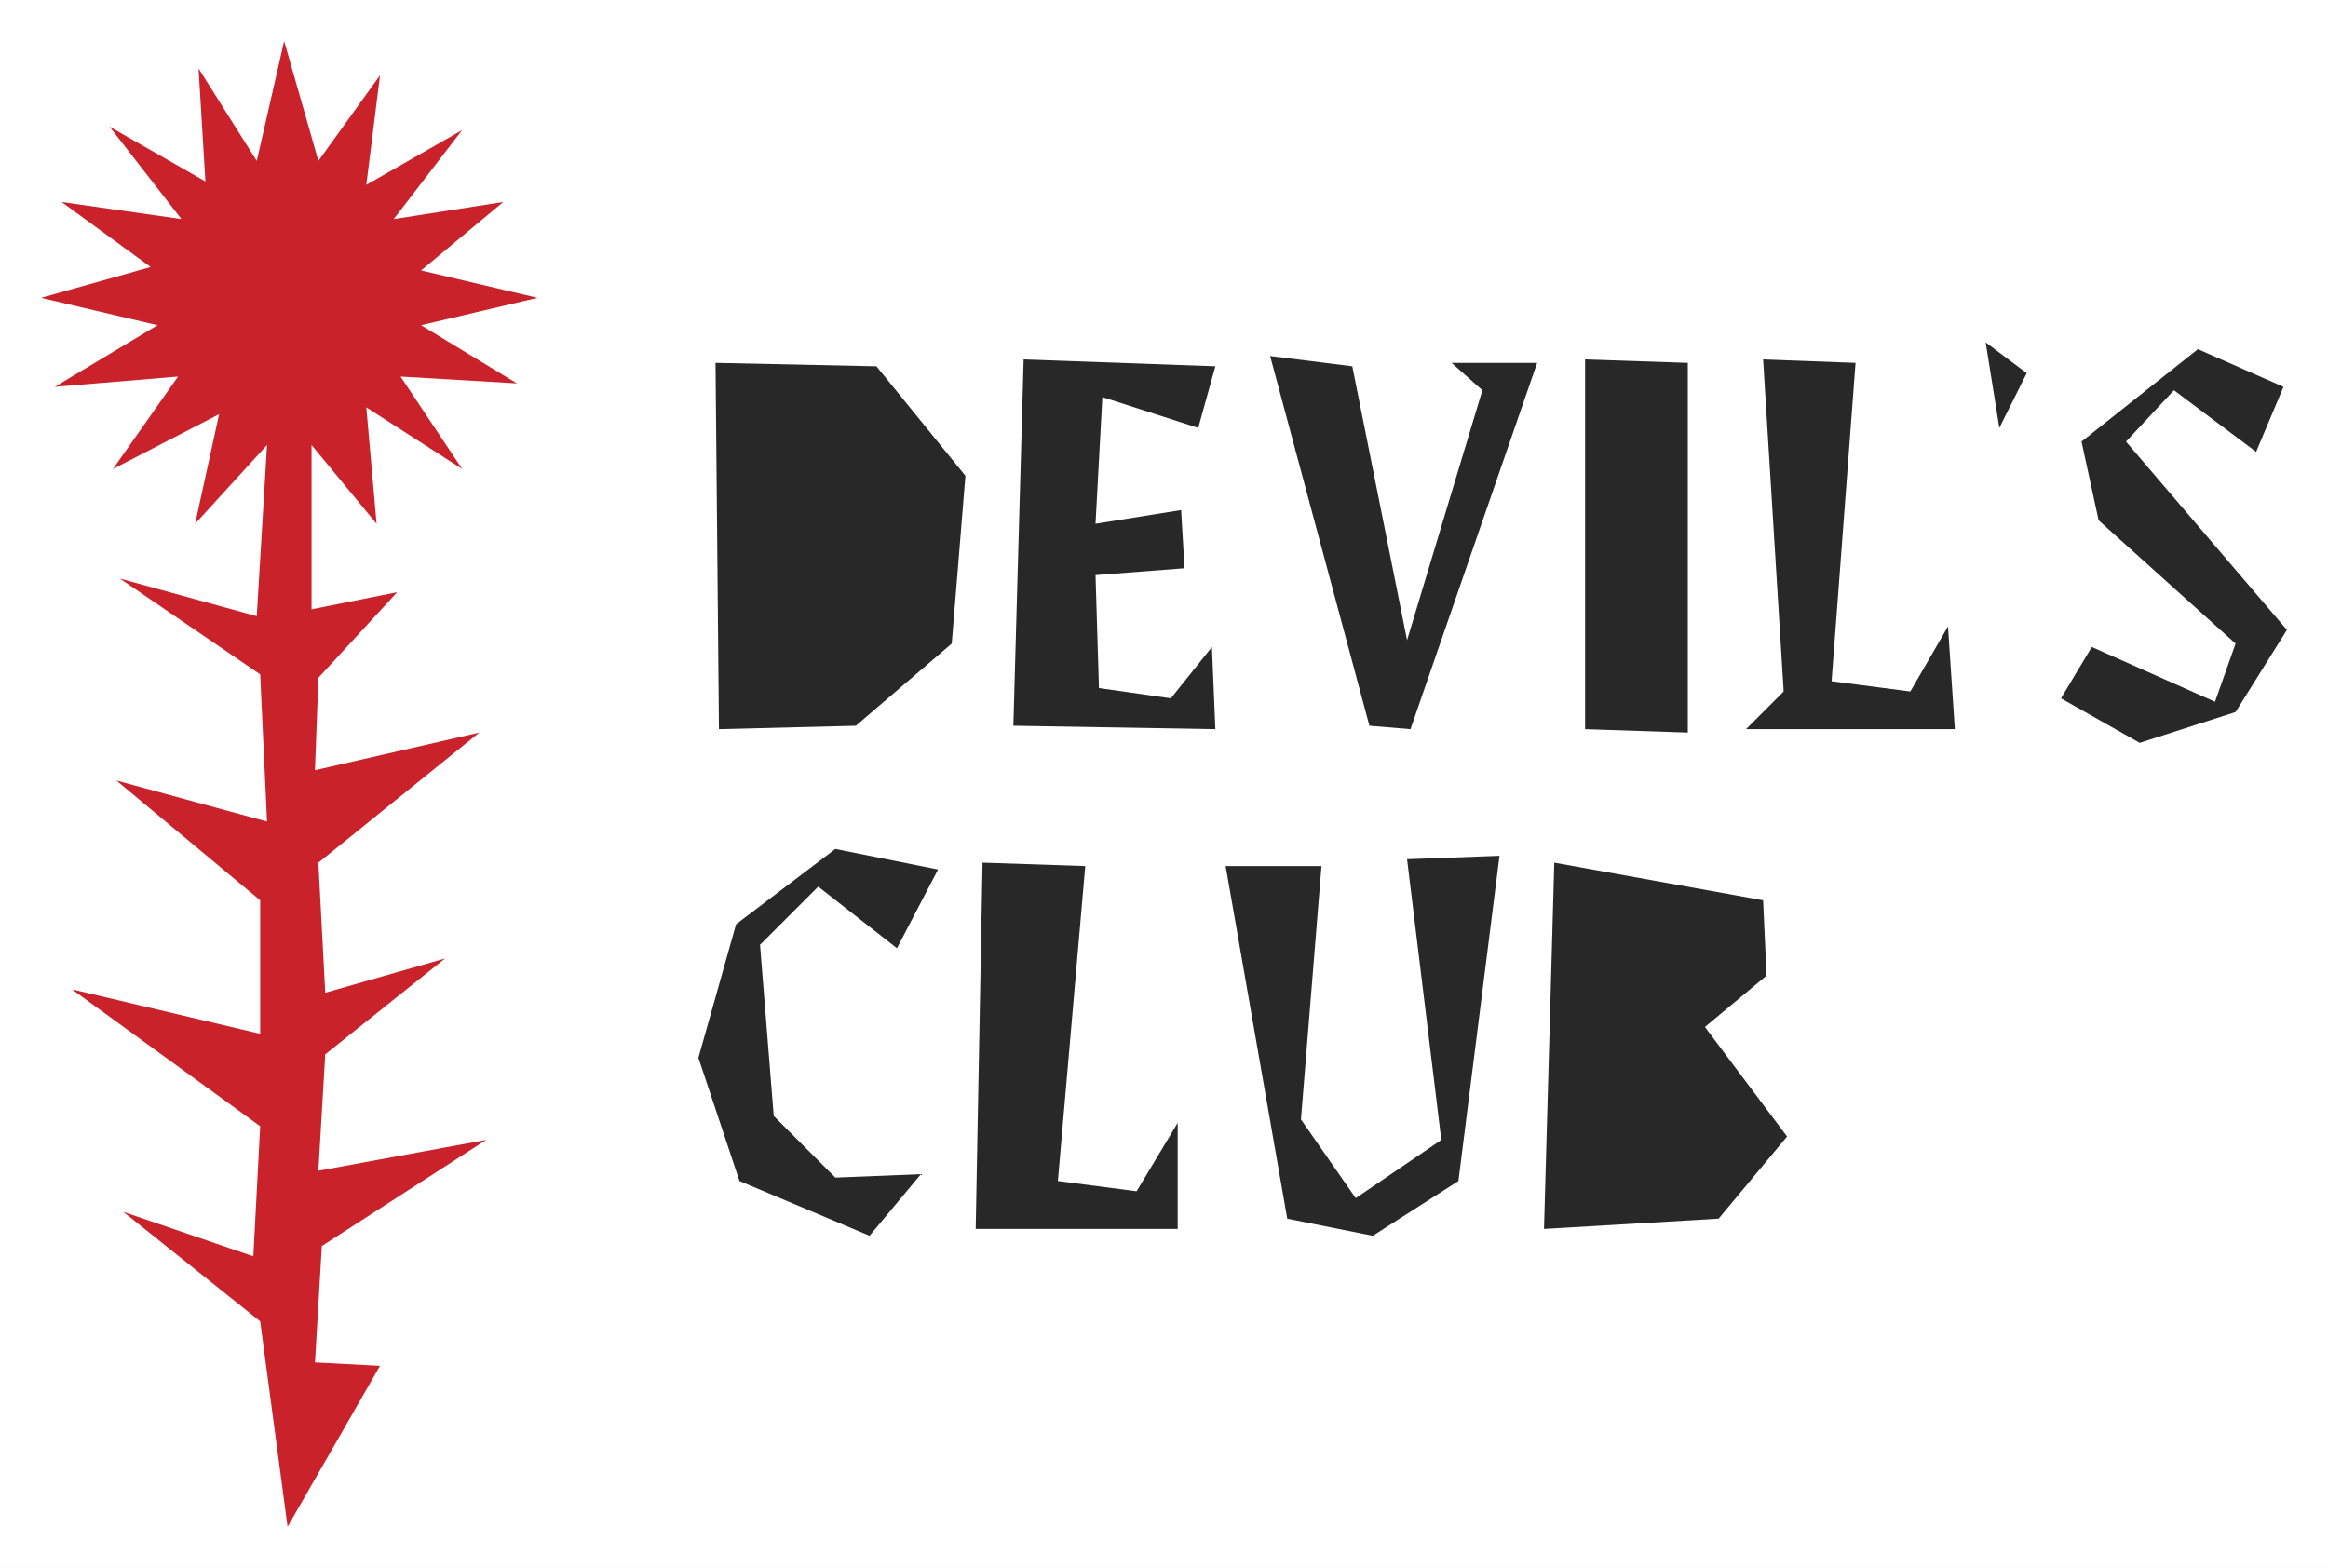
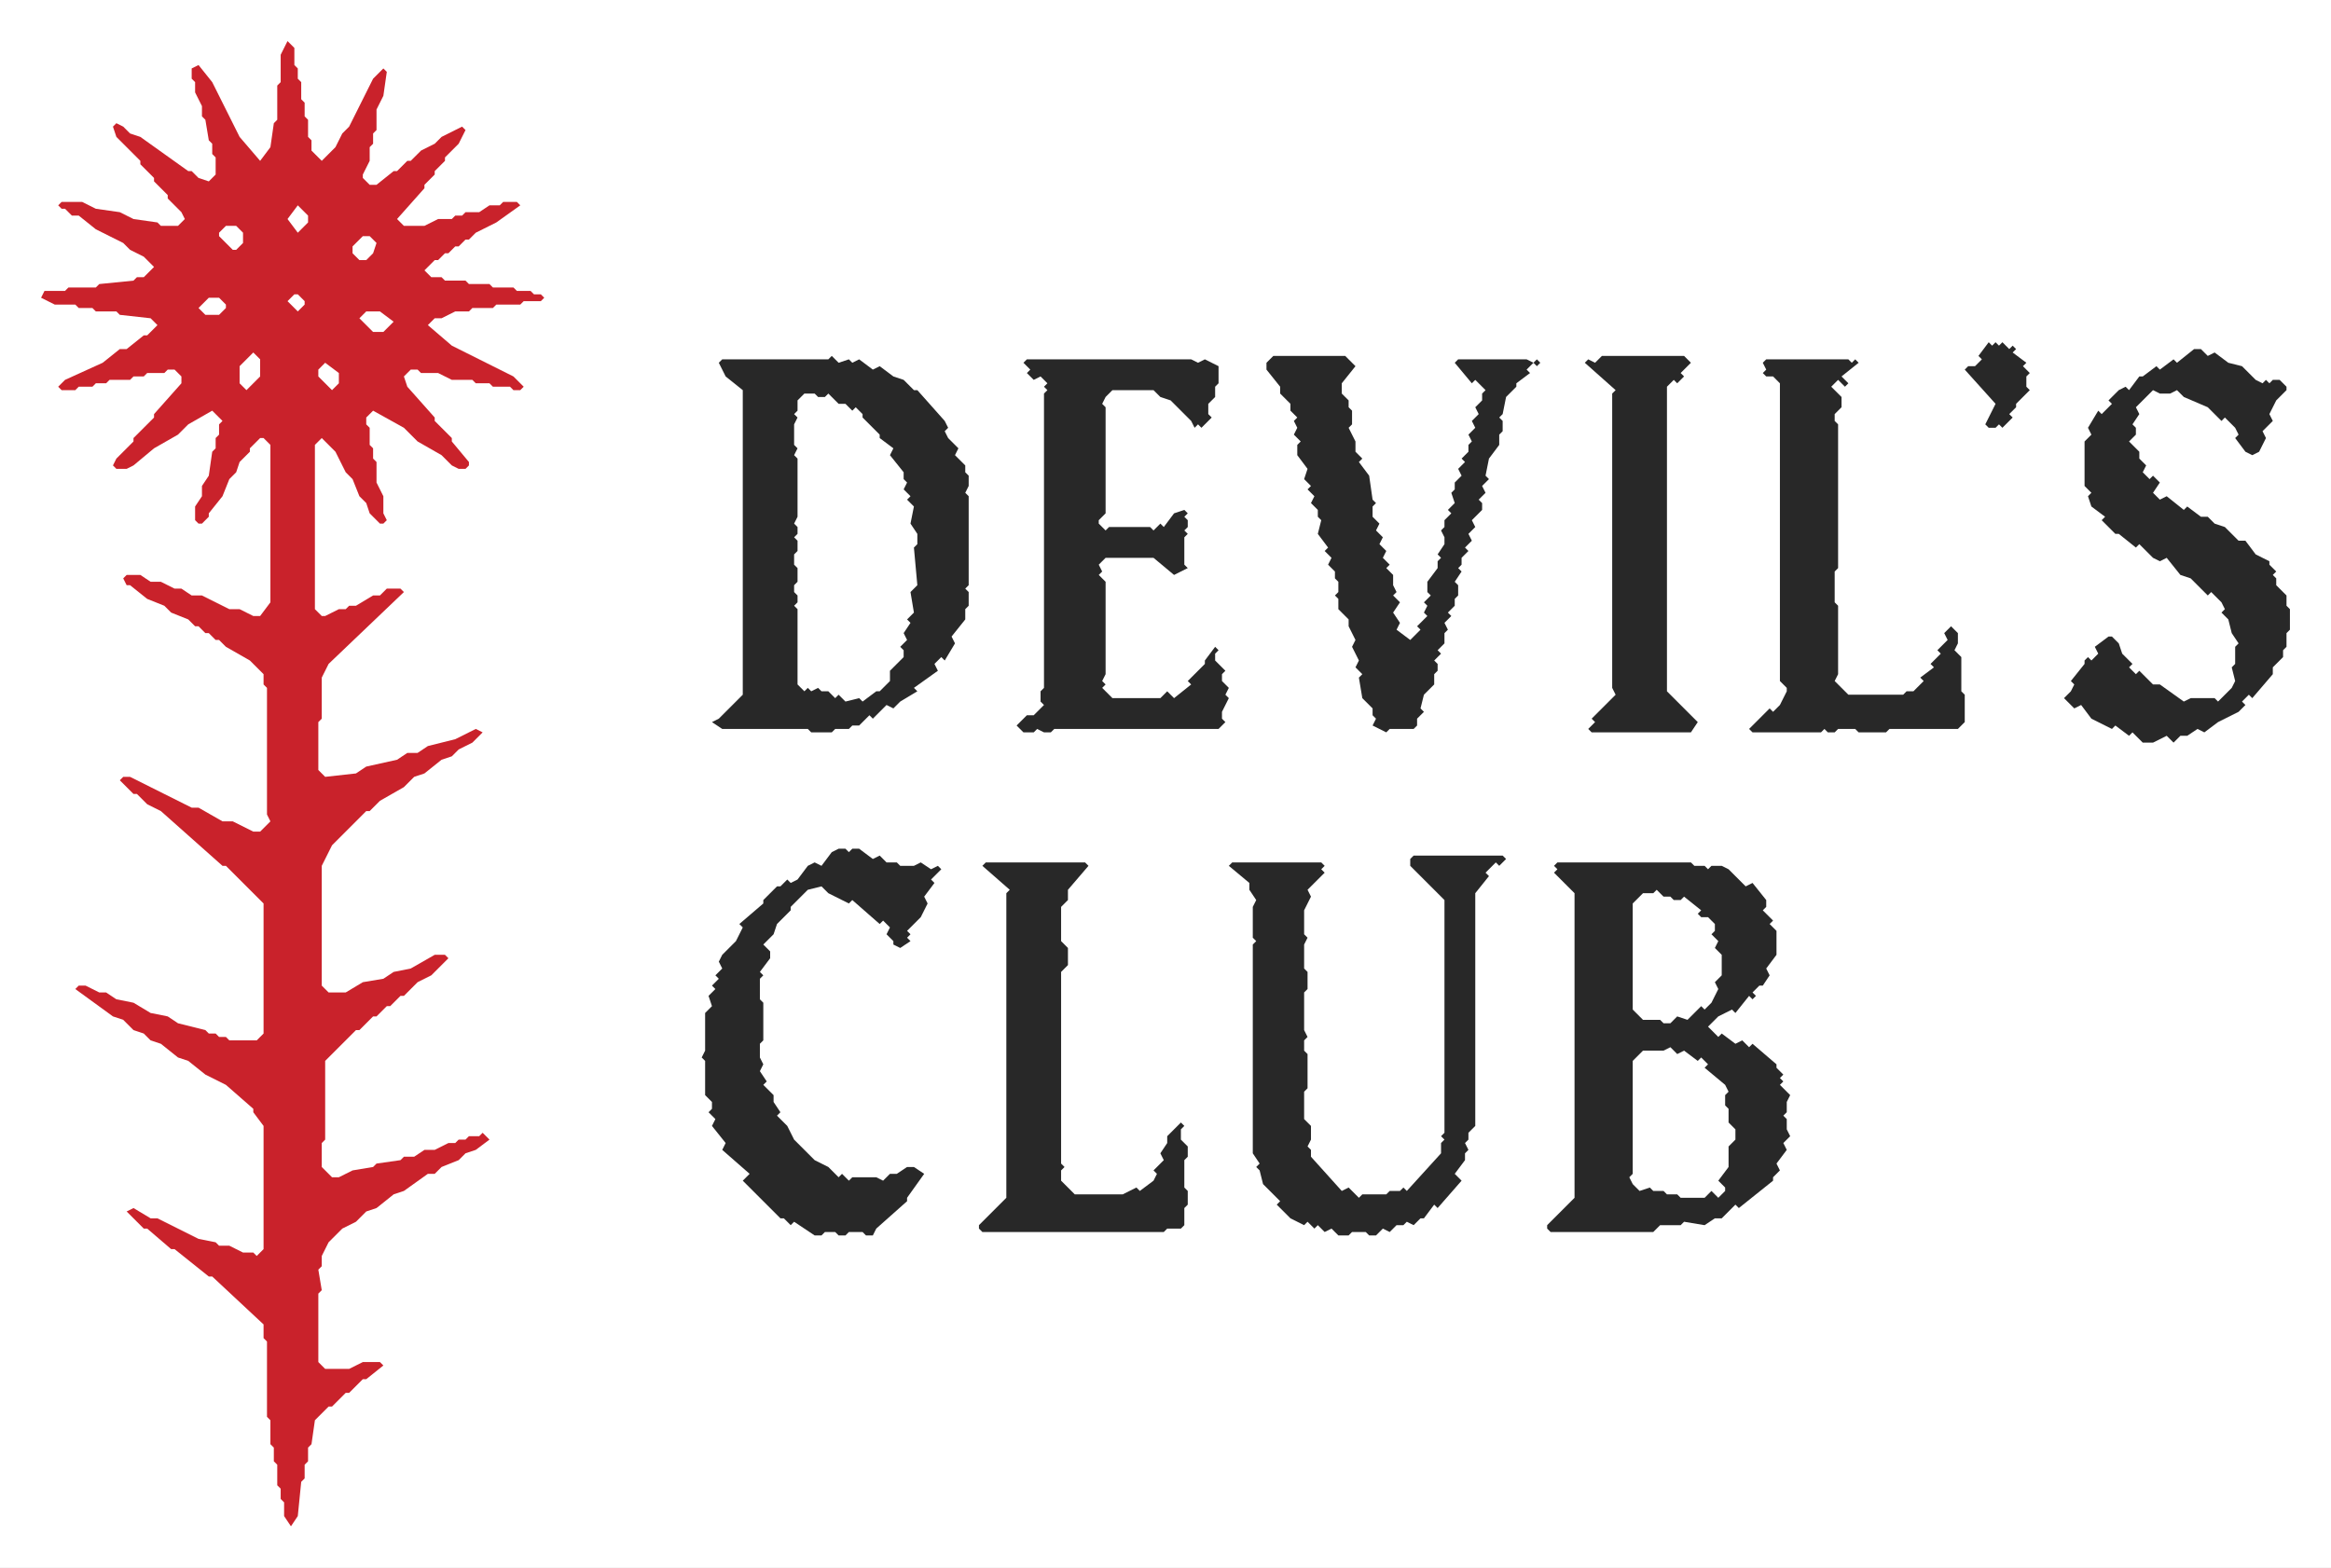
- <svg xmlns="http://www.w3.org/2000/svg" width="680" height="458" viewBox="152 254 680 458" preserveAspectRatio="xMidYMid meet">
-   <rect x="152" y="254" width="680" height="458" fill="#ffffff" />
-   <path fill="#c9222b" d="M 235.00 266.00 L 227.00 301.00 L 210.00 274.00 L 212.00 307.00 L 184.00 291.00 L 205.00 318.00 L 170.00 313.00 L 196.00 332.00 L 164.00 341.00 L 198.00 349.00 L 168.00 367.00 L 204.00 364.00 L 185.00 391.00 L 216.00 375.00 L 209.00 407.00 L 230.00 384.00 L 227.00 434.00 L 187.00 423.00 L 228.00 451.00 L 230.00 494.00 L 186.00 482.00 L 228.00 517.00 L 228.00 556.00 L 173.00 543.00 L 228.00 583.00 L 226.00 621.00 L 188.00 608.00 L 228.00 640.00 L 236.00 700.00 L 263.00 653.00 L 244.00 652.00 L 246.00 618.00 L 294.00 587.00 L 245.00 596.00 L 247.00 562.00 L 282.00 534.00 L 247.00 544.00 L 245.00 506.00 L 292.00 468.00 L 244.00 479.00 L 245.00 452.00 L 268.00 427.00 L 243.00 432.00 L 243.00 384.00 L 262.00 407.00 L 259.00 373.00 L 287.00 391.00 L 269.00 364.00 L 303.00 366.00 L 275.00 349.00 L 309.00 341.00 L 275.00 333.00 L 299.00 313.00 L 267.00 318.00 L 287.00 292.00 L 259.00 308.00 L 263.00 276.00 L 245.00 301.00 Z" />
-   <path fill="#282828" d="M 606.00 506.00 L 603.00 613.00 L 654.00 610.00 L 674.00 586.00 L 650.00 554.00 L 668.00 539.00 L 667.00 517.00 Z" />
-   <path fill="#282828" d="M 439.00 506.00 L 437.00 613.00 L 496.00 613.00 L 496.00 582.00 L 484.00 602.00 L 461.00 599.00 L 469.00 507.00 Z" />
-   <path fill="#282828" d="M 590.00 504.00 L 563.00 505.00 L 573.00 587.00 L 548.00 604.00 L 532.00 581.00 L 538.00 507.00 L 510.00 507.00 L 528.00 610.00 L 553.00 615.00 L 578.00 599.00 Z" />
-   <path fill="#282828" d="M 396.00 502.00 L 367.00 524.00 L 356.00 563.00 L 368.00 599.00 L 406.00 615.00 L 421.00 597.00 L 396.00 598.00 L 378.00 580.00 L 374.00 530.00 L 391.00 513.00 L 414.00 531.00 L 426.00 508.00 Z" />
-   <path fill="#282828" d="M 667.00 359.00 L 673.00 456.00 L 662.00 467.00 L 723.00 467.00 L 721.00 437.00 L 710.00 456.00 L 687.00 453.00 L 694.00 360.00 Z" />
-   <path fill="#282828" d="M 451.00 359.00 L 448.00 466.00 L 507.00 467.00 L 506.00 443.00 L 494.00 458.00 L 473.00 455.00 L 472.00 422.00 L 498.00 420.00 L 497.00 403.00 L 472.00 407.00 L 474.00 370.00 L 502.00 379.00 L 507.00 361.00 Z" />
-   <path fill="#282828" d="M 615.00 359.00 L 615.00 467.00 L 645.00 468.00 L 645.00 360.00 Z" />
-   <path fill="#282828" d="M 523.00 358.00 L 552.00 466.00 L 564.00 467.00 L 601.00 360.00 L 576.00 360.00 L 585.00 368.00 L 563.00 441.00 L 547.00 361.00 Z" />
-   <path fill="#282828" d="M 408.00 361.00 L 361.00 360.00 L 362.00 467.00 L 402.00 466.00 L 430.00 442.00 L 434.00 393.00 Z" />
-   <path fill="#282828" d="M 794.00 356.00 L 760.00 383.00 L 765.00 406.00 L 805.00 442.00 L 799.00 459.00 L 763.00 443.00 L 754.00 458.00 L 777.00 471.00 L 805.00 462.00 L 820.00 438.00 L 773.00 383.00 L 787.00 368.00 L 811.00 386.00 L 819.00 367.00 Z" />
-   <path fill="#282828" d="M 732.00 354.00 L 736.00 379.00 L 744.00 363.00 Z" />
+ <svg xmlns="http://www.w3.org/2000/svg" width="681" height="458" viewBox="151 254 681 458" preserveAspectRatio="xMidYMid meet">
+   <rect x="151" y="254" width="681" height="458" fill="#ffffff" />
+   <path fill="#c9222b" fill-rule="evenodd" d="M 235.00 266.00 L 233.00 270.00 L 233.00 278.00 L 232.00 279.00 L 232.00 289.00 L 231.00 290.00 L 230.00 297.00 L 227.00 301.00 L 221.00 294.00 L 213.00 278.00 L 209.00 273.00 L 207.00 274.00 L 207.00 277.00 L 208.00 278.00 L 208.00 281.00 L 210.00 285.00 L 210.00 288.00 L 211.00 289.00 L 212.00 295.00 L 213.00 296.00 L 213.00 299.00 L 214.00 300.00 L 214.00 305.00 L 212.00 307.00 L 209.00 306.00 L 207.00 304.00 L 206.00 304.00 L 192.00 294.00 L 189.00 293.00 L 187.00 291.00 L 185.00 290.00 L 184.00 291.00 L 185.00 294.00 L 192.00 301.00 L 192.00 302.00 L 196.00 306.00 L 196.00 307.00 L 200.00 311.00 L 200.00 312.00 L 204.00 316.00 L 205.00 318.00 L 203.00 320.00 L 198.00 320.00 L 197.00 319.00 L 190.00 318.00 L 186.00 316.00 L 179.00 315.00 L 175.00 313.00 L 169.00 313.00 L 168.00 314.00 L 169.00 315.00 L 170.00 315.00 L 172.00 317.00 L 174.00 317.00 L 179.00 321.00 L 187.00 325.00 L 189.00 327.00 L 193.00 329.00 L 196.00 332.00 L 193.00 335.00 L 191.00 335.00 L 190.00 336.00 L 180.00 337.00 L 179.00 338.00 L 171.00 338.00 L 170.00 339.00 L 164.00 339.00 L 163.00 341.00 L 167.00 343.00 L 173.00 343.00 L 174.00 344.00 L 178.00 344.00 L 179.00 345.00 L 185.00 345.00 L 186.00 346.00 L 195.00 347.00 L 197.00 349.00 L 194.00 352.00 L 193.00 352.00 L 188.00 356.00 L 186.00 356.00 L 181.00 360.00 L 170.00 365.00 L 168.00 367.00 L 169.00 368.00 L 173.00 368.00 L 174.00 367.00 L 178.00 367.00 L 179.00 366.00 L 182.00 366.00 L 183.00 365.00 L 189.00 365.00 L 190.00 364.00 L 193.00 364.00 L 194.00 363.00 L 199.00 363.00 L 200.00 362.00 L 202.00 362.00 L 204.00 364.00 L 204.00 366.00 L 196.00 375.00 L 196.00 376.00 L 190.00 382.00 L 190.00 383.00 L 185.00 388.00 L 184.00 390.00 L 185.00 391.00 L 188.00 391.00 L 190.00 390.00 L 196.00 385.00 L 203.00 381.00 L 206.00 378.00 L 213.00 374.00 L 216.00 377.00 L 215.00 378.00 L 215.00 381.00 L 214.00 382.00 L 214.00 385.00 L 213.00 386.00 L 212.00 393.00 L 210.00 396.00 L 210.00 399.00 L 208.00 402.00 L 208.00 406.00 L 209.00 407.00 L 210.00 407.00 L 212.00 405.00 L 212.00 404.00 L 216.00 399.00 L 218.00 394.00 L 220.00 392.00 L 221.00 389.00 L 224.00 386.00 L 224.00 385.00 L 227.00 382.00 L 228.00 382.00 L 230.00 384.00 L 230.00 430.00 L 227.00 434.00 L 225.00 434.00 L 221.00 432.00 L 218.00 432.00 L 210.00 428.00 L 207.00 428.00 L 204.00 426.00 L 202.00 426.00 L 198.00 424.00 L 195.00 424.00 L 192.00 422.00 L 188.00 422.00 L 187.00 423.00 L 188.00 425.00 L 189.00 425.00 L 194.00 429.00 L 199.00 431.00 L 201.00 433.00 L 206.00 435.00 L 208.00 437.00 L 209.00 437.00 L 211.00 439.00 L 212.00 439.00 L 214.00 441.00 L 215.00 441.00 L 217.00 443.00 L 224.00 447.00 L 228.00 451.00 L 228.00 454.00 L 229.00 455.00 L 229.00 492.00 L 230.00 494.00 L 227.00 497.00 L 225.00 497.00 L 219.00 494.00 L 216.00 494.00 L 209.00 490.00 L 207.00 490.00 L 189.00 481.00 L 187.00 481.00 L 186.00 482.00 L 190.00 486.00 L 191.00 486.00 L 194.00 489.00 L 198.00 491.00 L 216.00 507.00 L 217.00 507.00 L 228.00 518.00 L 228.00 556.00 L 226.00 558.00 L 218.00 558.00 L 217.00 557.00 L 215.00 557.00 L 214.00 556.00 L 212.00 556.00 L 211.00 555.00 L 203.00 553.00 L 200.00 551.00 L 195.00 550.00 L 190.00 547.00 L 185.00 546.00 L 182.00 544.00 L 180.00 544.00 L 176.00 542.00 L 174.00 542.00 L 173.00 543.00 L 184.00 551.00 L 187.00 552.00 L 190.00 555.00 L 193.00 556.00 L 195.00 558.00 L 198.00 559.00 L 203.00 563.00 L 206.00 564.00 L 211.00 568.00 L 217.00 571.00 L 225.00 578.00 L 225.00 579.00 L 228.00 583.00 L 228.00 619.00 L 226.00 621.00 L 225.00 620.00 L 222.00 620.00 L 218.00 618.00 L 215.00 618.00 L 214.00 617.00 L 209.00 616.00 L 197.00 610.00 L 195.00 610.00 L 190.00 607.00 L 188.00 608.00 L 193.00 613.00 L 194.00 613.00 L 201.00 619.00 L 202.00 619.00 L 212.00 627.00 L 213.00 627.00 L 228.00 641.00 L 228.00 645.00 L 229.00 646.00 L 229.00 668.00 L 230.00 669.00 L 230.00 676.00 L 231.00 677.00 L 231.00 681.00 L 232.00 682.00 L 232.00 688.00 L 233.00 689.00 L 233.00 692.00 L 234.00 693.00 L 234.00 697.00 L 236.00 700.00 L 238.00 697.00 L 239.00 687.00 L 240.00 686.00 L 240.00 682.00 L 241.00 681.00 L 241.00 677.00 L 242.00 676.00 L 243.00 669.00 L 247.00 665.00 L 248.00 665.00 L 252.00 661.00 L 253.00 661.00 L 257.00 657.00 L 258.00 657.00 L 263.00 653.00 L 262.00 652.00 L 257.00 652.00 L 253.00 654.00 L 246.00 654.00 L 244.00 652.00 L 244.00 632.00 L 245.00 631.00 L 244.00 625.00 L 245.00 624.00 L 245.00 621.00 L 247.00 617.00 L 251.00 613.00 L 255.00 611.00 L 258.00 608.00 L 261.00 607.00 L 266.00 603.00 L 269.00 602.00 L 276.00 597.00 L 278.00 597.00 L 280.00 595.00 L 285.00 593.00 L 287.00 591.00 L 290.00 590.00 L 294.00 587.00 L 292.00 585.00 L 291.00 586.00 L 288.00 586.00 L 287.00 587.00 L 285.00 587.00 L 284.00 588.00 L 282.00 588.00 L 278.00 590.00 L 275.00 590.00 L 272.00 592.00 L 269.00 592.00 L 268.00 593.00 L 261.00 594.00 L 260.00 595.00 L 254.00 596.00 L 250.00 598.00 L 248.00 598.00 L 245.00 595.00 L 245.00 588.00 L 246.00 587.00 L 246.00 564.00 L 255.00 555.00 L 256.00 555.00 L 260.00 551.00 L 261.00 551.00 L 264.00 548.00 L 265.00 548.00 L 268.00 545.00 L 269.00 545.00 L 273.00 541.00 L 277.00 539.00 L 282.00 534.00 L 281.00 533.00 L 278.00 533.00 L 271.00 537.00 L 266.00 538.00 L 263.00 540.00 L 257.00 541.00 L 252.00 544.00 L 247.00 544.00 L 245.00 542.00 L 245.00 507.00 L 248.00 501.00 L 258.00 491.00 L 259.00 491.00 L 262.00 488.00 L 269.00 484.00 L 272.00 481.00 L 275.00 480.00 L 280.00 476.00 L 283.00 475.00 L 285.00 473.00 L 289.00 471.00 L 292.00 468.00 L 290.00 467.00 L 284.00 470.00 L 276.00 472.00 L 273.00 474.00 L 270.00 474.00 L 267.00 476.00 L 258.00 478.00 L 255.00 480.00 L 246.00 481.00 L 244.00 479.00 L 244.00 465.00 L 245.00 464.00 L 245.00 452.00 L 247.00 448.00 L 269.00 427.00 L 268.00 426.00 L 264.00 426.00 L 262.00 428.00 L 260.00 428.00 L 255.00 431.00 L 253.00 431.00 L 252.00 432.00 L 250.00 432.00 L 246.00 434.00 L 245.00 434.00 L 243.00 432.00 L 243.00 384.00 L 245.00 382.00 L 249.00 386.00 L 252.00 392.00 L 254.00 394.00 L 256.00 399.00 L 258.00 401.00 L 259.00 404.00 L 262.00 407.00 L 263.00 407.00 L 264.00 406.00 L 263.00 404.00 L 263.00 399.00 L 261.00 395.00 L 261.00 389.00 L 260.00 388.00 L 260.00 385.00 L 259.00 384.00 L 259.00 379.00 L 258.00 378.00 L 258.00 376.00 L 260.00 374.00 L 269.00 379.00 L 273.00 383.00 L 280.00 387.00 L 283.00 390.00 L 285.00 391.00 L 287.00 391.00 L 288.00 390.00 L 288.00 389.00 L 283.00 383.00 L 283.00 382.00 L 278.00 377.00 L 278.00 376.00 L 270.00 367.00 L 269.00 364.00 L 271.00 362.00 L 273.00 362.00 L 274.00 363.00 L 279.00 363.00 L 283.00 365.00 L 289.00 365.00 L 290.00 366.00 L 294.00 366.00 L 295.00 367.00 L 300.00 367.00 L 301.00 368.00 L 303.00 368.00 L 304.00 367.00 L 301.00 364.00 L 283.00 355.00 L 276.00 349.00 L 278.00 347.00 L 280.00 347.00 L 284.00 345.00 L 288.00 345.00 L 289.00 344.00 L 295.00 344.00 L 296.00 343.00 L 303.00 343.00 L 304.00 342.00 L 309.00 342.00 L 310.00 341.00 L 309.00 340.00 L 307.00 340.00 L 306.00 339.00 L 302.00 339.00 L 301.00 338.00 L 295.00 338.00 L 294.00 337.00 L 288.00 337.00 L 287.00 336.00 L 281.00 336.00 L 280.00 335.00 L 277.00 335.00 L 275.00 333.00 L 278.00 330.00 L 279.00 330.00 L 281.00 328.00 L 282.00 328.00 L 284.00 326.00 L 285.00 326.00 L 287.00 324.00 L 288.00 324.00 L 290.00 322.00 L 296.00 319.00 L 303.00 314.00 L 302.00 313.00 L 298.00 313.00 L 297.00 314.00 L 294.00 314.00 L 291.00 316.00 L 287.00 316.00 L 286.00 317.00 L 284.00 317.00 L 283.00 318.00 L 279.00 318.00 L 275.00 320.00 L 269.00 320.00 L 267.00 318.00 L 275.00 309.00 L 275.00 308.00 L 278.00 305.00 L 278.00 304.00 L 281.00 301.00 L 281.00 300.00 L 285.00 296.00 L 287.00 292.00 L 286.00 291.00 L 280.00 294.00 L 278.00 296.00 L 274.00 298.00 L 271.00 301.00 L 270.00 301.00 L 267.00 304.00 L 266.00 304.00 L 261.00 308.00 L 259.00 308.00 L 257.00 306.00 L 257.00 305.00 L 259.00 301.00 L 259.00 297.00 L 260.00 296.00 L 260.00 293.00 L 261.00 292.00 L 261.00 286.00 L 263.00 282.00 L 264.00 275.00 L 263.00 274.00 L 260.00 277.00 L 253.00 291.00 L 251.00 293.00 L 249.00 297.00 L 245.00 301.00 L 242.00 298.00 L 242.00 295.00 L 241.00 294.00 L 241.00 289.00 L 240.00 288.00 L 240.00 284.00 L 239.00 283.00 L 239.00 278.00 L 238.00 277.00 L 238.00 274.00 L 237.00 273.00 L 237.00 268.00 Z M 246.00 360.00 L 250.00 363.00 L 250.00 366.00 L 248.00 368.00 L 244.00 364.00 L 244.00 362.00 Z M 225.00 357.00 L 227.00 359.00 L 227.00 364.00 L 223.00 368.00 L 221.00 366.00 L 221.00 361.00 Z M 256.00 347.00 L 258.00 345.00 L 262.00 345.00 L 266.00 348.00 L 263.00 351.00 L 260.00 351.00 Z M 209.00 344.00 L 212.00 341.00 L 215.00 341.00 L 217.00 343.00 L 217.00 344.00 L 215.00 346.00 L 211.00 346.00 Z M 237.00 340.00 L 238.00 340.00 L 240.00 342.00 L 240.00 343.00 L 238.00 345.00 L 235.00 342.00 Z M 257.00 323.00 L 259.00 323.00 L 261.00 325.00 L 260.00 328.00 L 258.00 330.00 L 256.00 330.00 L 254.00 328.00 L 254.00 326.00 Z M 217.00 320.00 L 220.00 320.00 L 222.00 322.00 L 222.00 325.00 L 220.00 327.00 L 219.00 327.00 L 215.00 323.00 L 215.00 322.00 Z M 238.00 314.00 L 241.00 317.00 L 241.00 319.00 L 238.00 322.00 L 235.00 318.00 Z" />
+   <path fill="#282828" fill-rule="evenodd" d="M 606.00 506.00 L 605.00 507.00 L 606.00 508.00 L 605.00 509.00 L 611.00 515.00 L 611.00 604.00 L 603.00 612.00 L 603.00 613.00 L 604.00 614.00 L 634.00 614.00 L 636.00 612.00 L 642.00 612.00 L 643.00 611.00 L 649.00 612.00 L 652.00 610.00 L 654.00 610.00 L 658.00 606.00 L 659.00 607.00 L 669.00 599.00 L 669.00 598.00 L 671.00 596.00 L 670.00 594.00 L 673.00 590.00 L 672.00 588.00 L 674.00 586.00 L 673.00 584.00 L 673.00 581.00 L 672.00 580.00 L 673.00 579.00 L 673.00 576.00 L 674.00 574.00 L 671.00 571.00 L 672.00 570.00 L 671.00 569.00 L 672.00 568.00 L 670.00 566.00 L 670.00 565.00 L 663.00 559.00 L 662.00 560.00 L 660.00 558.00 L 658.00 559.00 L 654.00 556.00 L 653.00 557.00 L 650.00 554.00 L 653.00 551.00 L 657.00 549.00 L 658.00 550.00 L 662.00 545.00 L 663.00 546.00 L 664.00 545.00 L 663.00 544.00 L 665.00 542.00 L 666.00 542.00 L 668.00 539.00 L 667.00 537.00 L 670.00 533.00 L 670.00 526.00 L 668.00 524.00 L 669.00 523.00 L 666.00 520.00 L 667.00 519.00 L 667.00 517.00 L 663.00 512.00 L 661.00 513.00 L 656.00 508.00 L 654.00 507.00 L 651.00 507.00 L 650.00 508.00 L 649.00 507.00 L 646.00 507.00 L 645.00 506.00 Z M 631.00 561.00 L 637.00 561.00 L 639.00 560.00 L 641.00 562.00 L 643.00 561.00 L 647.00 564.00 L 648.00 563.00 L 650.00 565.00 L 649.00 566.00 L 655.00 571.00 L 656.00 573.00 L 655.00 574.00 L 655.00 577.00 L 656.00 578.00 L 656.00 582.00 L 658.00 584.00 L 658.00 587.00 L 656.00 589.00 L 656.00 595.00 L 653.00 599.00 L 655.00 601.00 L 655.00 602.00 L 653.00 604.00 L 651.00 602.00 L 649.00 604.00 L 642.00 604.00 L 641.00 603.00 L 638.00 603.00 L 637.00 602.00 L 634.00 602.00 L 633.00 601.00 L 630.00 602.00 L 628.00 600.00 L 627.00 598.00 L 628.00 597.00 L 628.00 564.00 Z M 631.00 515.00 L 634.00 515.00 L 635.00 514.00 L 637.00 516.00 L 639.00 516.00 L 640.00 517.00 L 642.00 517.00 L 643.00 516.00 L 648.00 520.00 L 647.00 521.00 L 648.00 522.00 L 650.00 522.00 L 652.00 524.00 L 652.00 526.00 L 651.00 527.00 L 653.00 529.00 L 652.00 531.00 L 654.00 533.00 L 654.00 539.00 L 652.00 541.00 L 653.00 543.00 L 651.00 547.00 L 649.00 549.00 L 648.00 548.00 L 644.00 552.00 L 641.00 551.00 L 639.00 553.00 L 637.00 553.00 L 636.00 552.00 L 631.00 552.00 L 628.00 549.00 L 628.00 518.00 Z M 439.00 506.00 L 438.00 507.00 L 446.00 514.00 L 445.00 515.00 L 445.00 604.00 L 437.00 612.00 L 437.00 613.00 L 438.00 614.00 L 491.00 614.00 L 492.00 613.00 L 496.00 613.00 L 497.00 612.00 L 497.00 607.00 L 498.00 606.00 L 498.00 602.00 L 497.00 601.00 L 497.00 593.00 L 498.00 592.00 L 498.00 589.00 L 496.00 587.00 L 496.00 584.00 L 497.00 583.00 L 496.00 582.00 L 492.00 586.00 L 492.00 588.00 L 490.00 591.00 L 491.00 593.00 L 488.00 596.00 L 489.00 597.00 L 488.00 599.00 L 484.00 602.00 L 483.00 601.00 L 479.00 603.00 L 465.00 603.00 L 461.00 599.00 L 461.00 596.00 L 462.00 595.00 L 461.00 594.00 L 461.00 538.00 L 463.00 536.00 L 463.00 531.00 L 461.00 529.00 L 461.00 519.00 L 463.00 517.00 L 463.00 514.00 L 469.00 507.00 L 468.00 506.00 Z M 590.00 504.00 L 564.00 504.00 L 563.00 505.00 L 563.00 507.00 L 573.00 517.00 L 573.00 585.00 L 572.00 586.00 L 573.00 587.00 L 572.00 588.00 L 572.00 591.00 L 562.00 602.00 L 561.00 601.00 L 560.00 602.00 L 557.00 602.00 L 556.00 603.00 L 549.00 603.00 L 548.00 604.00 L 545.00 601.00 L 543.00 602.00 L 534.00 592.00 L 534.00 590.00 L 533.00 589.00 L 534.00 587.00 L 534.00 583.00 L 532.00 581.00 L 532.00 573.00 L 533.00 572.00 L 533.00 562.00 L 532.00 561.00 L 532.00 558.00 L 533.00 557.00 L 532.00 555.00 L 532.00 544.00 L 533.00 543.00 L 533.00 538.00 L 532.00 537.00 L 532.00 530.00 L 533.00 528.00 L 532.00 527.00 L 532.00 520.00 L 534.00 516.00 L 533.00 514.00 L 538.00 509.00 L 537.00 508.00 L 538.00 507.00 L 537.00 506.00 L 511.00 506.00 L 510.00 507.00 L 516.00 512.00 L 516.00 514.00 L 518.00 517.00 L 517.00 519.00 L 517.00 528.00 L 518.00 529.00 L 517.00 530.00 L 517.00 591.00 L 519.00 594.00 L 518.00 595.00 L 519.00 596.00 L 520.00 600.00 L 525.00 605.00 L 524.00 606.00 L 528.00 610.00 L 532.00 612.00 L 533.00 611.00 L 535.00 613.00 L 536.00 612.00 L 538.00 614.00 L 540.00 613.00 L 542.00 615.00 L 545.00 615.00 L 546.00 614.00 L 550.00 614.00 L 551.00 615.00 L 553.00 615.00 L 555.00 613.00 L 557.00 614.00 L 559.00 612.00 L 561.00 612.00 L 562.00 611.00 L 564.00 612.00 L 566.00 610.00 L 567.00 610.00 L 570.00 606.00 L 571.00 607.00 L 578.00 599.00 L 576.00 597.00 L 579.00 593.00 L 579.00 591.00 L 580.00 590.00 L 579.00 588.00 L 580.00 587.00 L 580.00 585.00 L 582.00 583.00 L 582.00 515.00 L 586.00 510.00 L 585.00 509.00 L 588.00 506.00 L 589.00 507.00 L 591.00 505.00 Z M 396.00 502.00 L 394.00 503.00 L 391.00 507.00 L 389.00 506.00 L 387.00 507.00 L 384.00 511.00 L 382.00 512.00 L 381.00 511.00 L 379.00 513.00 L 378.00 513.00 L 374.00 517.00 L 374.00 518.00 L 367.00 524.00 L 368.00 525.00 L 366.00 529.00 L 362.00 533.00 L 361.00 535.00 L 362.00 537.00 L 360.00 539.00 L 361.00 540.00 L 359.00 542.00 L 360.00 543.00 L 358.00 545.00 L 359.00 548.00 L 357.00 550.00 L 357.00 561.00 L 356.00 563.00 L 357.00 564.00 L 357.00 574.00 L 359.00 576.00 L 359.00 578.00 L 358.00 579.00 L 360.00 581.00 L 359.00 583.00 L 363.00 588.00 L 362.00 590.00 L 370.00 597.00 L 368.00 599.00 L 379.00 610.00 L 380.00 610.00 L 382.00 612.00 L 383.00 611.00 L 389.00 615.00 L 391.00 615.00 L 392.00 614.00 L 395.00 614.00 L 396.00 615.00 L 398.00 615.00 L 399.00 614.00 L 403.00 614.00 L 404.00 615.00 L 406.00 615.00 L 407.00 613.00 L 416.00 605.00 L 416.00 604.00 L 421.00 597.00 L 418.00 595.00 L 416.00 595.00 L 413.00 597.00 L 411.00 597.00 L 409.00 599.00 L 407.00 598.00 L 400.00 598.00 L 399.00 599.00 L 397.00 597.00 L 396.00 598.00 L 393.00 595.00 L 389.00 593.00 L 383.00 587.00 L 381.00 583.00 L 378.00 580.00 L 379.00 579.00 L 377.00 576.00 L 377.00 574.00 L 374.00 571.00 L 375.00 570.00 L 373.00 567.00 L 374.00 565.00 L 373.00 563.00 L 373.00 559.00 L 374.00 558.00 L 374.00 547.00 L 373.00 546.00 L 373.00 540.00 L 374.00 539.00 L 373.00 538.00 L 376.00 534.00 L 376.00 532.00 L 374.00 530.00 L 377.00 527.00 L 378.00 524.00 L 382.00 520.00 L 382.00 519.00 L 387.00 514.00 L 391.00 513.00 L 393.00 515.00 L 399.00 518.00 L 400.00 517.00 L 408.00 524.00 L 409.00 523.00 L 411.00 525.00 L 410.00 527.00 L 412.00 529.00 L 412.00 530.00 L 414.00 531.00 L 417.00 529.00 L 416.00 528.00 L 417.00 527.00 L 416.00 526.00 L 420.00 522.00 L 422.00 518.00 L 421.00 516.00 L 424.00 512.00 L 423.00 511.00 L 426.00 508.00 L 425.00 507.00 L 423.00 508.00 L 420.00 506.00 L 418.00 507.00 L 414.00 507.00 L 413.00 506.00 L 410.00 506.00 L 408.00 504.00 L 406.00 505.00 L 402.00 502.00 L 400.00 502.00 L 399.00 503.00 L 398.00 502.00 Z M 667.00 359.00 L 666.00 360.00 L 667.00 362.00 L 666.00 363.00 L 667.00 364.00 L 669.00 364.00 L 671.00 366.00 L 671.00 453.00 L 673.00 455.00 L 673.00 456.00 L 671.00 460.00 L 669.00 462.00 L 668.00 461.00 L 662.00 467.00 L 663.00 468.00 L 683.00 468.00 L 684.00 467.00 L 685.00 468.00 L 687.00 468.00 L 688.00 467.00 L 693.00 467.00 L 694.00 468.00 L 702.00 468.00 L 703.00 467.00 L 723.00 467.00 L 725.00 465.00 L 725.00 457.00 L 724.00 456.00 L 724.00 446.00 L 722.00 444.00 L 723.00 442.00 L 723.00 439.00 L 721.00 437.00 L 719.00 439.00 L 720.00 441.00 L 717.00 444.00 L 718.00 445.00 L 715.00 448.00 L 716.00 449.00 L 712.00 452.00 L 713.00 453.00 L 710.00 456.00 L 708.00 456.00 L 707.00 457.00 L 691.00 457.00 L 687.00 453.00 L 688.00 451.00 L 688.00 431.00 L 687.00 430.00 L 687.00 421.00 L 688.00 420.00 L 688.00 378.00 L 687.00 377.00 L 687.00 375.00 L 689.00 373.00 L 689.00 370.00 L 686.00 367.00 L 688.00 365.00 L 690.00 367.00 L 691.00 366.00 L 689.00 364.00 L 694.00 360.00 L 693.00 359.00 L 692.00 360.00 L 691.00 359.00 Z M 451.00 359.00 L 450.00 360.00 L 452.00 362.00 L 451.00 363.00 L 453.00 365.00 L 455.00 364.00 L 457.00 366.00 L 456.00 367.00 L 457.00 368.00 L 456.00 369.00 L 456.00 455.00 L 455.00 456.00 L 455.00 459.00 L 456.00 460.00 L 453.00 463.00 L 451.00 463.00 L 448.00 466.00 L 450.00 468.00 L 453.00 468.00 L 454.00 467.00 L 456.00 468.00 L 458.00 468.00 L 459.00 467.00 L 507.00 467.00 L 509.00 465.00 L 508.00 464.00 L 508.00 462.00 L 510.00 458.00 L 509.00 457.00 L 510.00 455.00 L 508.00 453.00 L 508.00 451.00 L 509.00 450.00 L 506.00 447.00 L 506.00 445.00 L 507.00 444.00 L 506.00 443.00 L 503.00 447.00 L 503.00 448.00 L 498.00 453.00 L 499.00 454.00 L 494.00 458.00 L 492.00 456.00 L 490.00 458.00 L 476.00 458.00 L 473.00 455.00 L 474.00 454.00 L 473.00 453.00 L 474.00 451.00 L 474.00 424.00 L 472.00 422.00 L 473.00 421.00 L 472.00 419.00 L 474.00 417.00 L 488.00 417.00 L 494.00 422.00 L 498.00 420.00 L 497.00 419.00 L 497.00 411.00 L 498.00 410.00 L 497.00 409.00 L 498.00 408.00 L 498.00 406.00 L 497.00 405.00 L 498.00 404.00 L 497.00 403.00 L 494.00 404.00 L 491.00 408.00 L 490.00 407.00 L 488.00 409.00 L 487.00 408.00 L 475.00 408.00 L 474.00 409.00 L 472.00 407.00 L 472.00 406.00 L 474.00 404.00 L 474.00 373.00 L 473.00 372.00 L 474.00 370.00 L 476.00 368.00 L 488.00 368.00 L 490.00 370.00 L 493.00 371.00 L 499.00 377.00 L 500.00 379.00 L 501.00 378.00 L 502.00 379.00 L 505.00 376.00 L 504.00 375.00 L 504.00 372.00 L 506.00 370.00 L 506.00 367.00 L 507.00 366.00 L 507.00 361.00 L 503.00 359.00 L 501.00 360.00 L 499.00 359.00 Z M 615.00 359.00 L 614.00 360.00 L 623.00 368.00 L 622.00 369.00 L 622.00 455.00 L 623.00 457.00 L 616.00 464.00 L 617.00 465.00 L 615.00 467.00 L 616.00 468.00 L 645.00 468.00 L 647.00 465.00 L 638.00 456.00 L 638.00 367.00 L 640.00 365.00 L 641.00 366.00 L 643.00 364.00 L 642.00 363.00 L 645.00 360.00 L 643.00 358.00 L 619.00 358.00 L 617.00 360.00 Z M 523.00 358.00 L 521.00 360.00 L 521.00 362.00 L 525.00 367.00 L 525.00 369.00 L 528.00 372.00 L 528.00 374.00 L 530.00 376.00 L 529.00 377.00 L 530.00 379.00 L 529.00 381.00 L 531.00 383.00 L 530.00 384.00 L 530.00 387.00 L 533.00 391.00 L 532.00 394.00 L 534.00 396.00 L 533.00 397.00 L 535.00 399.00 L 534.00 401.00 L 536.00 403.00 L 536.00 405.00 L 537.00 406.00 L 536.00 410.00 L 539.00 414.00 L 538.00 415.00 L 540.00 417.00 L 539.00 419.00 L 541.00 421.00 L 541.00 423.00 L 542.00 424.00 L 542.00 427.00 L 541.00 428.00 L 542.00 429.00 L 542.00 432.00 L 545.00 435.00 L 545.00 437.00 L 547.00 441.00 L 546.00 443.00 L 548.00 447.00 L 547.00 449.00 L 549.00 451.00 L 548.00 452.00 L 549.00 458.00 L 552.00 461.00 L 552.00 463.00 L 553.00 464.00 L 552.00 466.00 L 556.00 468.00 L 557.00 467.00 L 564.00 467.00 L 565.00 466.00 L 565.00 464.00 L 567.00 462.00 L 566.00 461.00 L 567.00 457.00 L 570.00 454.00 L 570.00 451.00 L 571.00 450.00 L 571.00 448.00 L 570.00 447.00 L 572.00 445.00 L 571.00 444.00 L 573.00 442.00 L 573.00 439.00 L 574.00 438.00 L 573.00 436.00 L 575.00 434.00 L 574.00 433.00 L 576.00 431.00 L 576.00 429.00 L 577.00 428.00 L 577.00 425.00 L 576.00 424.00 L 578.00 421.00 L 577.00 420.00 L 578.00 419.00 L 578.00 417.00 L 580.00 415.00 L 579.00 414.00 L 581.00 412.00 L 580.00 410.00 L 582.00 408.00 L 581.00 406.00 L 584.00 403.00 L 584.00 401.00 L 583.00 400.00 L 585.00 398.00 L 584.00 396.00 L 586.00 394.00 L 585.00 393.00 L 586.00 388.00 L 589.00 384.00 L 589.00 381.00 L 590.00 380.00 L 590.00 377.00 L 589.00 376.00 L 590.00 375.00 L 591.00 370.00 L 594.00 367.00 L 594.00 366.00 L 598.00 363.00 L 597.00 362.00 L 599.00 360.00 L 600.00 361.00 L 601.00 360.00 L 600.00 359.00 L 599.00 360.00 L 597.00 359.00 L 577.00 359.00 L 576.00 360.00 L 581.00 366.00 L 582.00 365.00 L 585.00 368.00 L 584.00 369.00 L 584.00 371.00 L 582.00 373.00 L 583.00 375.00 L 581.00 377.00 L 582.00 379.00 L 580.00 381.00 L 581.00 383.00 L 580.00 384.00 L 580.00 386.00 L 578.00 388.00 L 579.00 389.00 L 577.00 391.00 L 578.00 393.00 L 576.00 395.00 L 576.00 397.00 L 575.00 398.00 L 576.00 401.00 L 574.00 403.00 L 575.00 404.00 L 573.00 406.00 L 573.00 408.00 L 572.00 409.00 L 573.00 411.00 L 573.00 413.00 L 571.00 416.00 L 572.00 417.00 L 571.00 418.00 L 571.00 420.00 L 568.00 424.00 L 568.00 427.00 L 569.00 428.00 L 567.00 430.00 L 568.00 431.00 L 567.00 433.00 L 568.00 434.00 L 565.00 437.00 L 566.00 438.00 L 563.00 441.00 L 559.00 438.00 L 560.00 436.00 L 558.00 433.00 L 560.00 430.00 L 558.00 428.00 L 559.00 427.00 L 558.00 425.00 L 558.00 422.00 L 556.00 420.00 L 557.00 419.00 L 555.00 417.00 L 556.00 415.00 L 554.00 413.00 L 555.00 411.00 L 553.00 409.00 L 554.00 407.00 L 552.00 405.00 L 552.00 402.00 L 553.00 401.00 L 552.00 400.00 L 551.00 393.00 L 548.00 389.00 L 549.00 388.00 L 547.00 386.00 L 547.00 383.00 L 545.00 379.00 L 546.00 378.00 L 546.00 374.00 L 545.00 373.00 L 545.00 371.00 L 543.00 369.00 L 543.00 366.00 L 547.00 361.00 L 544.00 358.00 Z M 408.00 361.00 L 406.00 362.00 L 402.00 359.00 L 400.00 360.00 L 399.00 359.00 L 396.00 360.00 L 394.00 358.00 L 393.00 359.00 L 362.00 359.00 L 361.00 360.00 L 363.00 364.00 L 368.00 368.00 L 368.00 457.00 L 361.00 464.00 L 359.00 465.00 L 362.00 467.00 L 387.00 467.00 L 388.00 468.00 L 394.00 468.00 L 395.00 467.00 L 399.00 467.00 L 400.00 466.00 L 402.00 466.00 L 405.00 463.00 L 406.00 464.00 L 410.00 460.00 L 412.00 461.00 L 414.00 459.00 L 419.00 456.00 L 418.00 455.00 L 425.00 450.00 L 424.00 448.00 L 426.00 446.00 L 427.00 447.00 L 430.00 442.00 L 429.00 440.00 L 433.00 435.00 L 433.00 432.00 L 434.00 431.00 L 434.00 427.00 L 433.00 426.00 L 434.00 425.00 L 434.00 399.00 L 433.00 398.00 L 434.00 396.00 L 434.00 393.00 L 433.00 392.00 L 433.00 390.00 L 430.00 387.00 L 431.00 385.00 L 428.00 382.00 L 427.00 380.00 L 428.00 379.00 L 427.00 377.00 L 419.00 368.00 L 418.00 368.00 L 415.00 365.00 L 412.00 364.00 Z M 386.00 369.00 L 389.00 369.00 L 390.00 370.00 L 392.00 370.00 L 393.00 369.00 L 396.00 372.00 L 398.00 372.00 L 400.00 374.00 L 401.00 373.00 L 403.00 375.00 L 403.00 376.00 L 408.00 381.00 L 408.00 382.00 L 412.00 385.00 L 411.00 387.00 L 415.00 392.00 L 415.00 394.00 L 416.00 395.00 L 415.00 397.00 L 417.00 399.00 L 416.00 400.00 L 418.00 402.00 L 417.00 407.00 L 419.00 410.00 L 419.00 413.00 L 418.00 414.00 L 419.00 425.00 L 417.00 427.00 L 418.00 433.00 L 416.00 435.00 L 417.00 436.00 L 415.00 439.00 L 416.00 441.00 L 414.00 443.00 L 415.00 444.00 L 415.00 446.00 L 411.00 450.00 L 411.00 453.00 L 408.00 456.00 L 407.00 456.00 L 403.00 459.00 L 402.00 458.00 L 398.00 459.00 L 396.00 457.00 L 395.00 458.00 L 393.00 456.00 L 391.00 456.00 L 390.00 455.00 L 388.00 456.00 L 387.00 455.00 L 386.00 456.00 L 384.00 454.00 L 384.00 432.00 L 383.00 431.00 L 384.00 430.00 L 384.00 428.00 L 383.00 427.00 L 383.00 425.00 L 384.00 424.00 L 384.00 420.00 L 383.00 419.00 L 383.00 416.00 L 384.00 415.00 L 384.00 412.00 L 383.00 411.00 L 384.00 410.00 L 384.00 408.00 L 383.00 407.00 L 384.00 405.00 L 384.00 388.00 L 383.00 387.00 L 384.00 385.00 L 383.00 384.00 L 383.00 378.00 L 384.00 376.00 L 383.00 375.00 L 384.00 374.00 L 384.00 371.00 Z M 794.00 356.00 L 792.00 356.00 L 787.00 360.00 L 786.00 359.00 L 782.00 362.00 L 781.00 361.00 L 777.00 364.00 L 776.00 364.00 L 773.00 368.00 L 772.00 367.00 L 770.00 368.00 L 767.00 371.00 L 768.00 372.00 L 765.00 375.00 L 764.00 374.00 L 761.00 379.00 L 762.00 381.00 L 760.00 383.00 L 760.00 396.00 L 762.00 398.00 L 761.00 399.00 L 762.00 402.00 L 766.00 405.00 L 765.00 406.00 L 769.00 410.00 L 770.00 410.00 L 775.00 414.00 L 776.00 413.00 L 780.00 417.00 L 782.00 418.00 L 784.00 417.00 L 788.00 422.00 L 791.00 423.00 L 796.00 428.00 L 797.00 427.00 L 800.00 430.00 L 801.00 432.00 L 800.00 433.00 L 802.00 435.00 L 803.00 439.00 L 805.00 442.00 L 804.00 443.00 L 804.00 448.00 L 803.00 449.00 L 804.00 453.00 L 803.00 455.00 L 799.00 459.00 L 798.00 458.00 L 791.00 458.00 L 789.00 459.00 L 782.00 454.00 L 780.00 454.00 L 776.00 450.00 L 775.00 451.00 L 773.00 449.00 L 774.00 448.00 L 771.00 445.00 L 770.00 442.00 L 768.00 440.00 L 767.00 440.00 L 763.00 443.00 L 764.00 445.00 L 762.00 447.00 L 761.00 446.00 L 760.00 447.00 L 760.00 448.00 L 756.00 453.00 L 757.00 454.00 L 756.00 456.00 L 754.00 458.00 L 757.00 461.00 L 759.00 460.00 L 762.00 464.00 L 768.00 467.00 L 769.00 466.00 L 773.00 469.00 L 774.00 468.00 L 777.00 471.00 L 780.00 471.00 L 784.00 469.00 L 786.00 471.00 L 788.00 469.00 L 790.00 469.00 L 793.00 467.00 L 795.00 468.00 L 799.00 465.00 L 805.00 462.00 L 807.00 460.00 L 806.00 459.00 L 808.00 457.00 L 809.00 458.00 L 815.00 451.00 L 815.00 449.00 L 818.00 446.00 L 818.00 444.00 L 819.00 443.00 L 819.00 439.00 L 820.00 438.00 L 820.00 432.00 L 819.00 431.00 L 819.00 428.00 L 816.00 425.00 L 816.00 423.00 L 815.00 422.00 L 816.00 421.00 L 814.00 419.00 L 814.00 418.00 L 810.00 416.00 L 807.00 412.00 L 805.00 412.00 L 801.00 408.00 L 798.00 407.00 L 796.00 405.00 L 794.00 405.00 L 790.00 402.00 L 789.00 403.00 L 784.00 399.00 L 782.00 400.00 L 780.00 398.00 L 782.00 395.00 L 780.00 393.00 L 779.00 394.00 L 777.00 392.00 L 778.00 390.00 L 776.00 388.00 L 776.00 386.00 L 773.00 383.00 L 775.00 381.00 L 775.00 379.00 L 774.00 378.00 L 776.00 375.00 L 775.00 373.00 L 780.00 368.00 L 782.00 369.00 L 785.00 369.00 L 787.00 368.00 L 789.00 370.00 L 796.00 373.00 L 800.00 377.00 L 801.00 376.00 L 804.00 379.00 L 805.00 381.00 L 804.00 382.00 L 807.00 386.00 L 809.00 387.00 L 811.00 386.00 L 813.00 382.00 L 812.00 380.00 L 815.00 377.00 L 814.00 375.00 L 816.00 371.00 L 819.00 368.00 L 819.00 367.00 L 817.00 365.00 L 815.00 365.00 L 814.00 366.00 L 813.00 365.00 L 812.00 366.00 L 810.00 365.00 L 806.00 361.00 L 802.00 360.00 L 798.00 357.00 L 796.00 358.00 Z M 732.00 354.00 L 729.00 358.00 L 730.00 359.00 L 728.00 361.00 L 726.00 361.00 L 725.00 362.00 L 734.00 372.00 L 731.00 378.00 L 732.00 379.00 L 734.00 379.00 L 735.00 378.00 L 736.00 379.00 L 739.00 376.00 L 738.00 375.00 L 740.00 373.00 L 740.00 372.00 L 744.00 368.00 L 743.00 367.00 L 743.00 364.00 L 744.00 363.00 L 742.00 361.00 L 743.00 360.00 L 739.00 357.00 L 740.00 356.00 L 739.00 355.00 L 738.00 356.00 L 736.00 354.00 L 735.00 355.00 L 734.00 354.00 L 733.00 355.00 Z" />
</svg>
